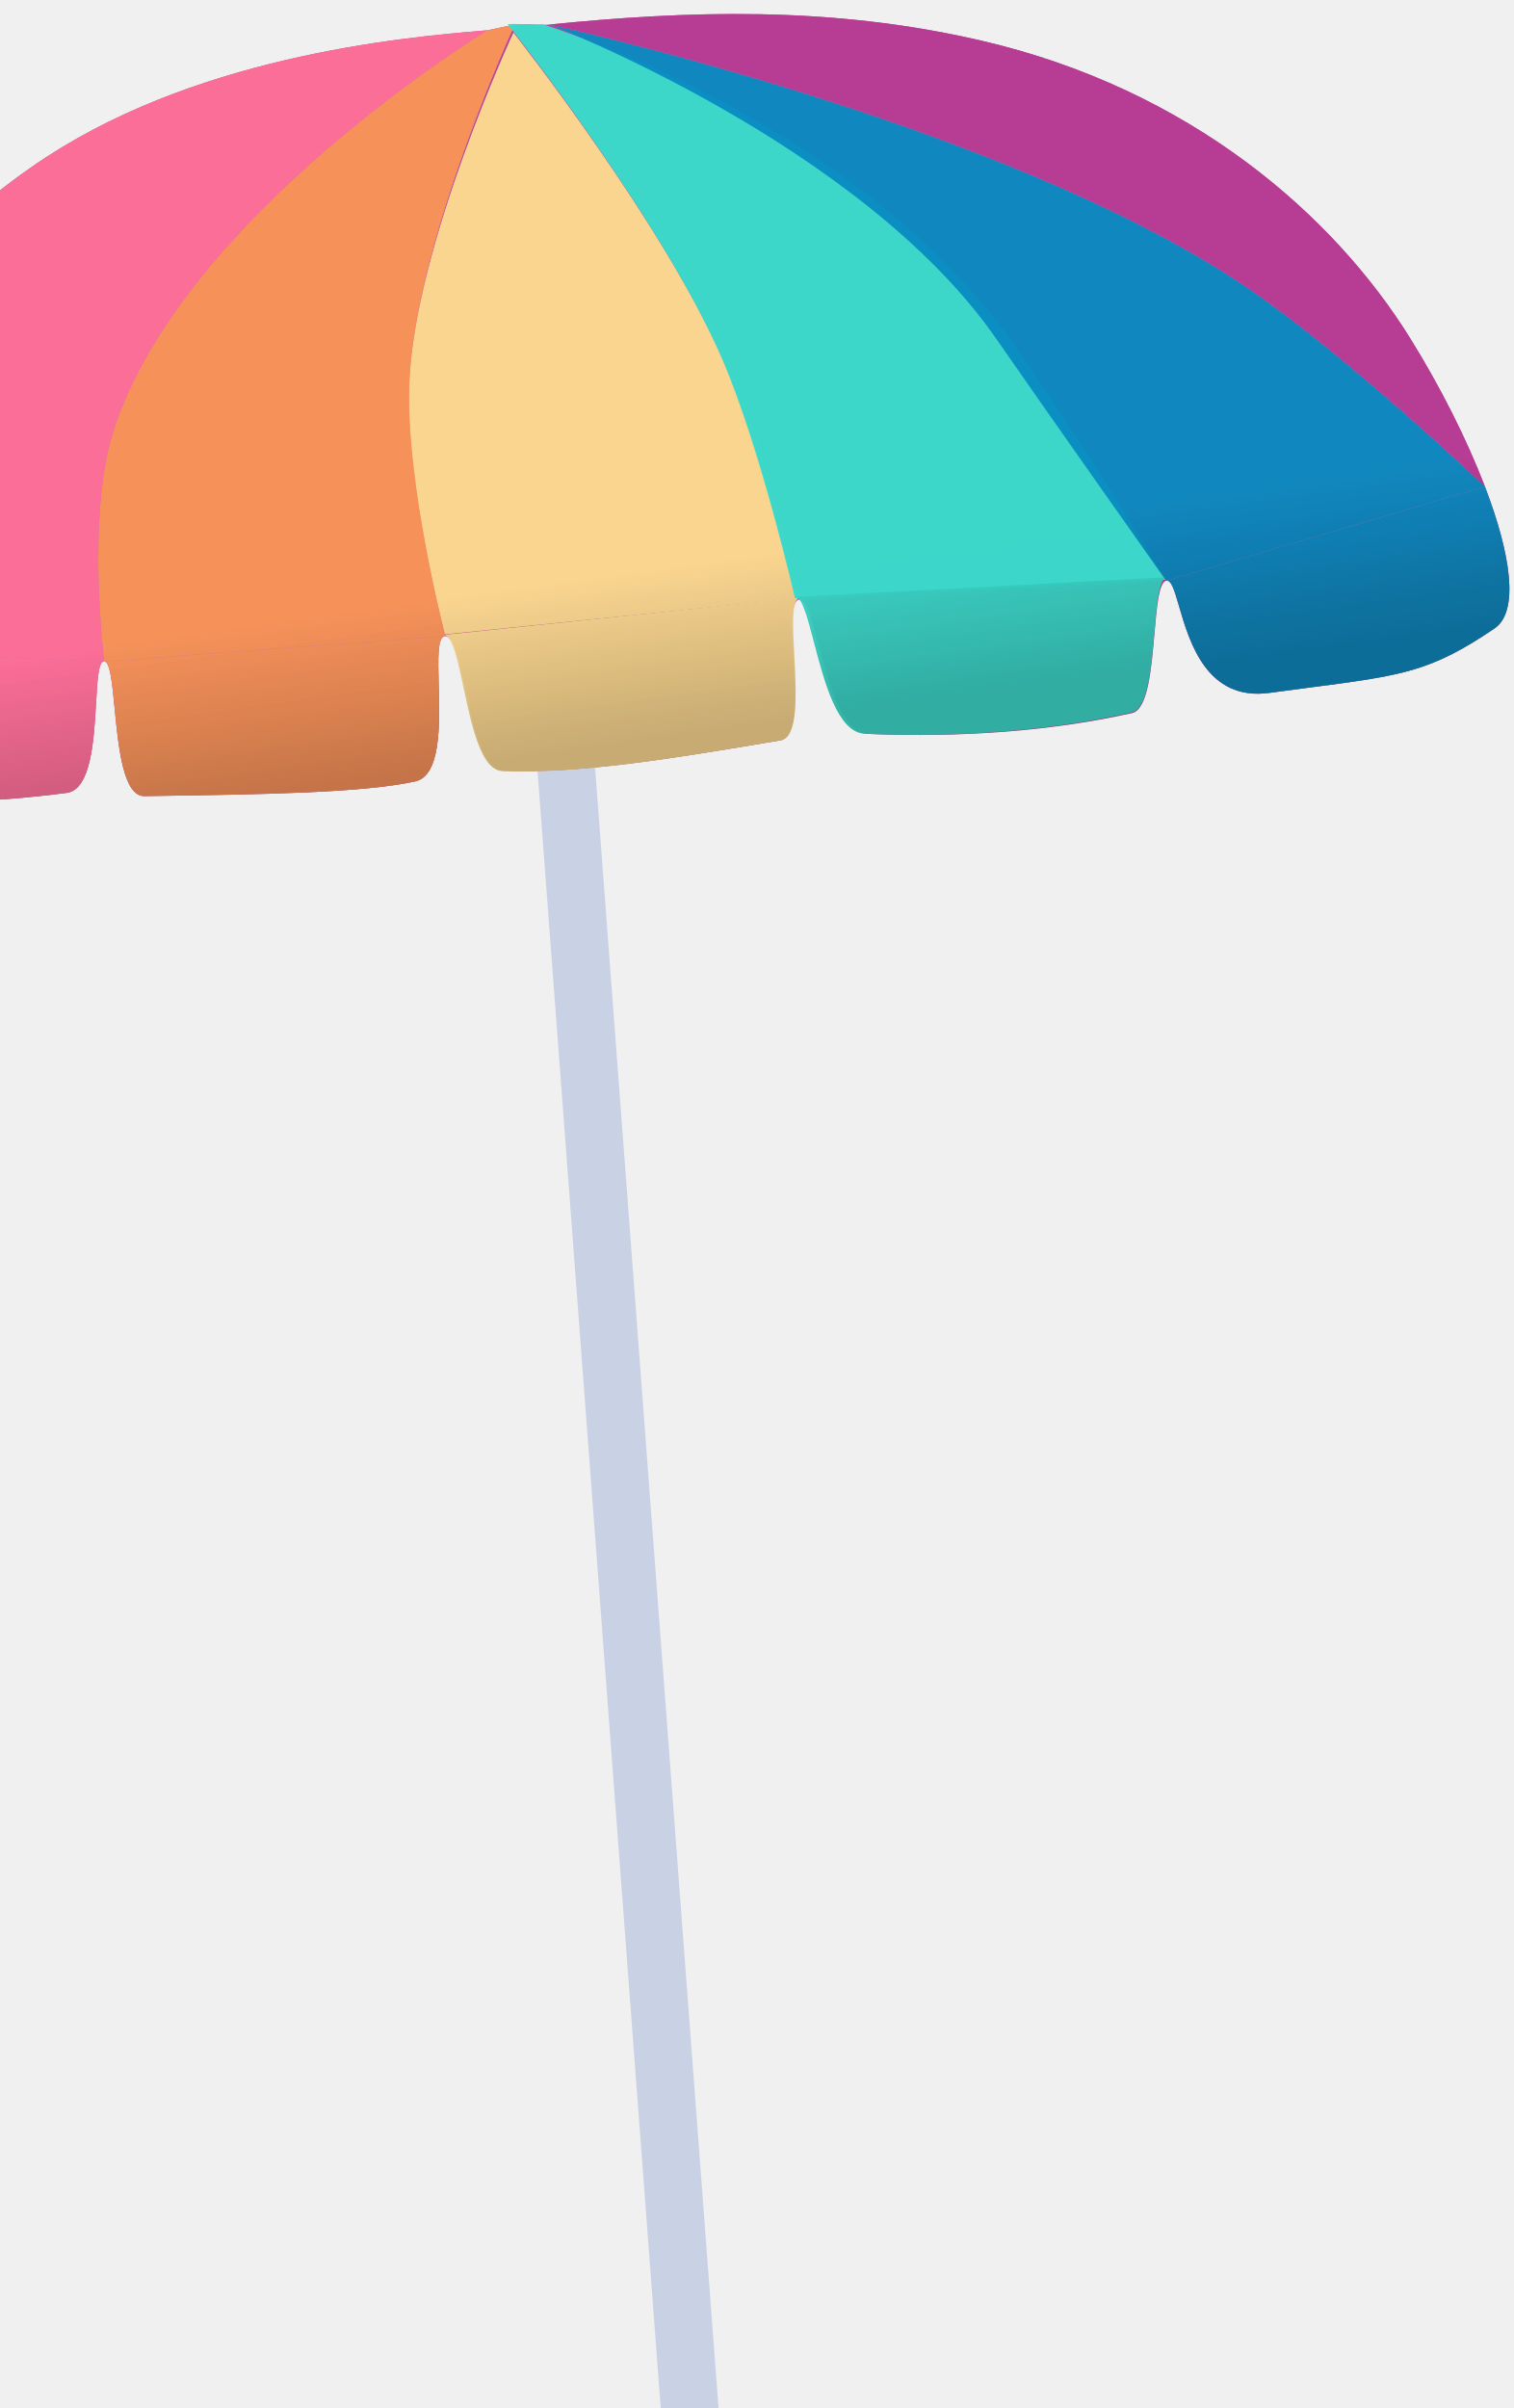
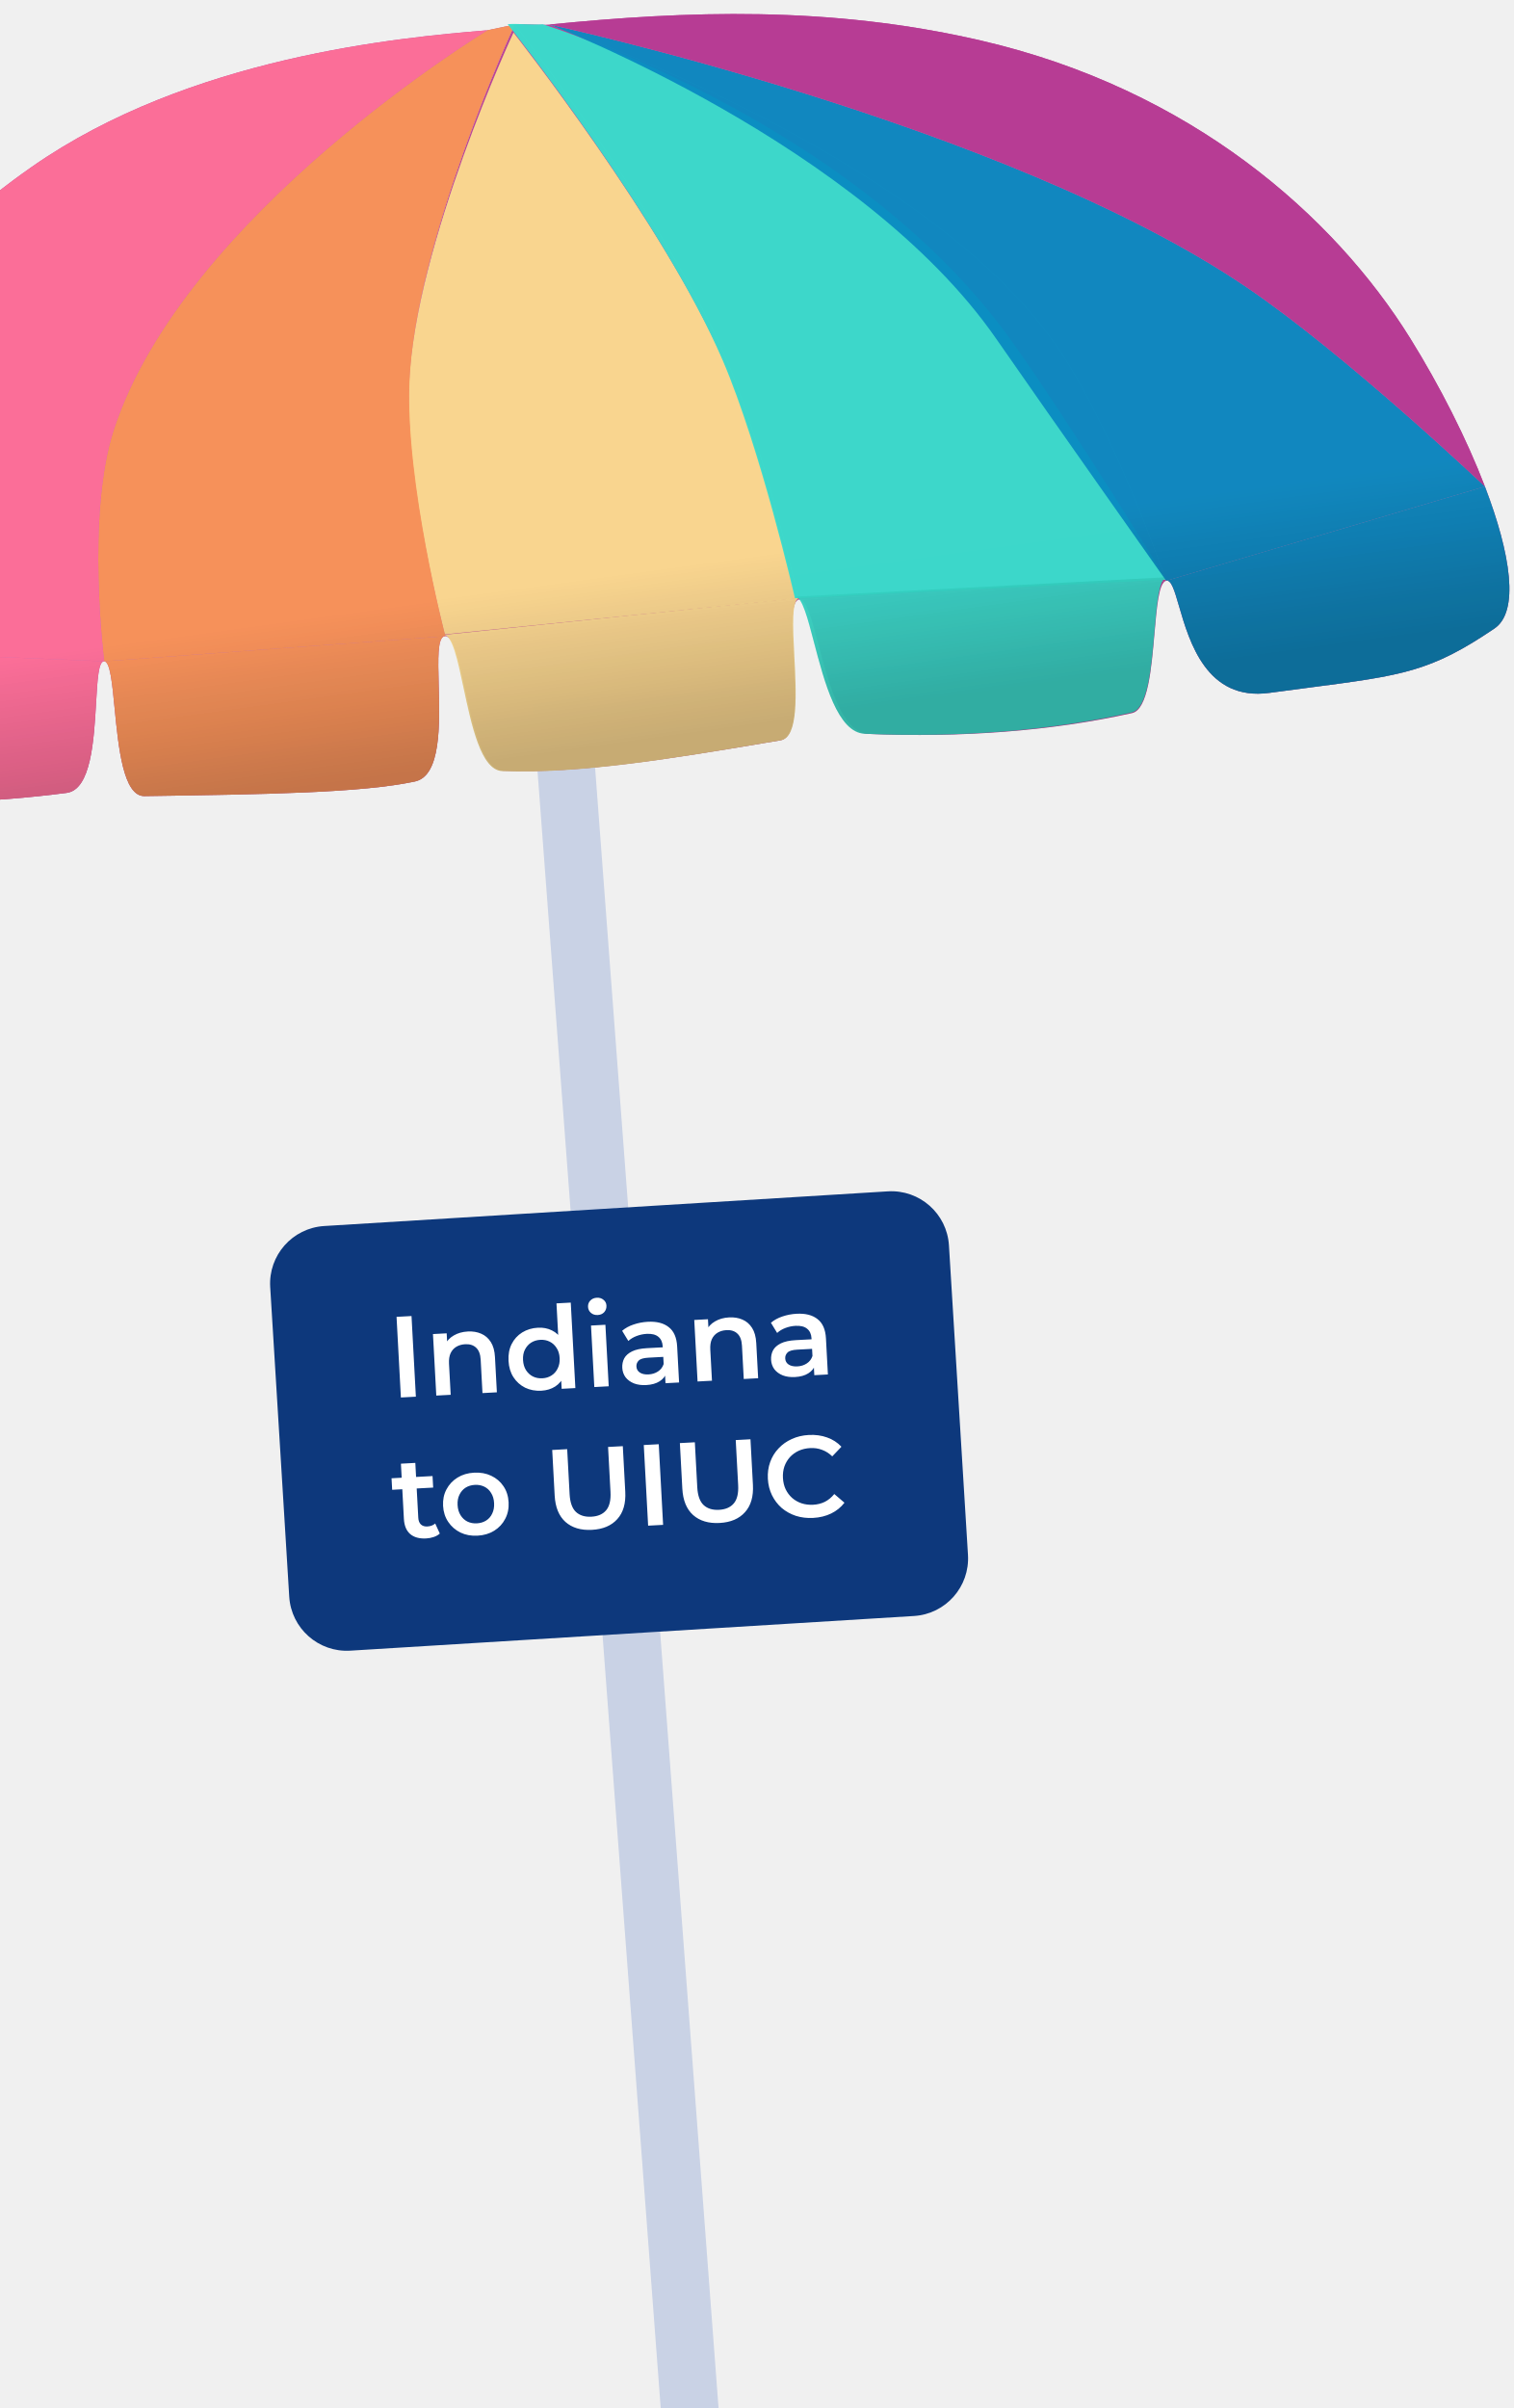
<svg xmlns="http://www.w3.org/2000/svg" width="525" height="835" viewBox="0 0 525 835" fill="none">
  <rect x="184.311" y="239.501" width="20" height="624.194" transform="rotate(-4.3042 184.311 239.501)" fill="#C9D2E5" />
  <g opacity="0.95">
    <path d="M11.11 57.803C-27.541 84.776 -34.814 103.273 -57.435 144.968C-70.172 168.446 -74.347 200.669 -75.805 224.672L36.132 229.314C36.132 229.314 29.745 178.773 39.463 148.988C63.856 74.224 169 10.5 169 10.5C138.444 13.007 65.642 19.747 11.11 57.803Z" fill="#B73C94" />
    <path d="M11.11 57.803C-27.541 84.776 -34.814 103.273 -57.435 144.968C-70.172 168.446 -74.347 200.669 -75.805 224.672L36.132 229.314C36.132 229.314 29.745 178.773 39.463 148.988C63.856 74.224 169 10.5 169 10.5C138.444 13.007 65.642 19.747 11.11 57.803Z" fill="url(#paint0_linear_0_1)" fill-opacity="0.2" />
    <path fill-rule="evenodd" clip-rule="evenodd" d="M276.982 207.938C277.154 207.894 277.323 207.886 277.489 207.912L276.982 207.938ZM154.137 220.634C154.24 220.614 154.348 220.606 154.461 220.61L154.137 220.634ZM36.132 229.314L-75.805 224.672C-76.054 228.779 -76.464 232.971 -76.865 237.076C-78.444 253.248 -79.891 268.07 -70.907 271.037C-39.997 281.244 -1.177 278.072 23.122 274.937C31.59 273.844 32.583 256.582 33.33 243.612C33.791 235.604 34.158 229.232 36.132 229.314Z" fill="#B73C94" />
    <path fill-rule="evenodd" clip-rule="evenodd" d="M276.982 207.938C277.154 207.894 277.323 207.886 277.489 207.912L276.982 207.938ZM154.137 220.634C154.24 220.614 154.348 220.606 154.461 220.61L154.137 220.634ZM36.132 229.314L-75.805 224.672C-76.054 228.779 -76.464 232.971 -76.865 237.076C-78.444 253.248 -79.891 268.07 -70.907 271.037C-39.997 281.244 -1.177 278.072 23.122 274.937C31.59 273.844 32.583 256.582 33.33 243.612C33.791 235.604 34.158 229.232 36.132 229.314Z" fill="url(#paint1_linear_0_1)" fill-opacity="0.2" />
    <path d="M154.461 220.61L276.982 207.938C276.982 207.938 265.308 156.227 252.215 125.239C231.644 76.553 178.5 8.5 178.5 8.5C178.5 8.5 144.01 83.179 142.002 132.504C140.588 167.258 154.461 220.61 154.461 220.61Z" fill="#B73C94" />
    <path d="M154.461 220.61L276.982 207.938C276.982 207.938 265.308 156.227 252.215 125.239C231.644 76.553 178.5 8.5 178.5 8.5C178.5 8.5 144.01 83.179 142.002 132.504C140.588 167.258 154.461 220.61 154.461 220.61Z" fill="url(#paint2_linear_0_1)" fill-opacity="0.2" />
    <path d="M276.982 207.938L154.461 220.61C157.389 220.732 159.178 229.073 161.235 238.669C164.021 251.663 167.301 266.955 174.57 267.257C201.137 268.359 234.573 262.758 264.374 257.766C266.465 257.416 268.538 257.069 270.589 256.727C276.678 255.713 275.892 240.818 275.203 227.743C274.671 217.651 274.196 208.643 276.982 207.938Z" fill="#B73C94" />
    <path d="M276.982 207.938L154.461 220.61C157.389 220.732 159.178 229.073 161.235 238.669C164.021 251.663 167.301 266.955 174.57 267.257C201.137 268.359 234.573 262.758 264.374 257.766C266.465 257.416 268.538 257.069 270.589 256.727C276.678 255.713 275.892 240.818 275.203 227.743C274.671 217.651 274.196 208.643 276.982 207.938Z" fill="url(#paint3_linear_0_1)" fill-opacity="0.2" />
    <path d="M39.463 148.988C29.745 178.773 36.132 229.314 36.132 229.314L154.137 220.634C154.24 220.614 154.348 220.606 154.461 220.61C154.461 220.61 140.588 167.258 142.002 132.504C144.01 83.179 178.5 8.5 178.5 8.5L169 10.5C169 10.5 63.856 74.224 39.463 148.988Z" fill="#B73C94" />
    <path d="M39.463 148.988C29.745 178.773 36.132 229.314 36.132 229.314L154.137 220.634C154.24 220.614 154.348 220.606 154.461 220.61C154.461 220.61 140.588 167.258 142.002 132.504C144.01 83.179 178.5 8.5 178.5 8.5L169 10.5C169 10.5 63.856 74.224 39.463 148.988Z" fill="url(#paint4_linear_0_1)" fill-opacity="0.2" />
    <path d="M50.099 276.056C92.381 275.442 125.31 274.953 143.889 270.989C152.979 269.049 152.508 251.294 152.14 237.403C151.903 228.458 151.708 221.115 154.137 220.634L36.132 229.314C38.169 229.399 38.882 236.702 39.741 245.511C41.062 259.057 42.731 276.162 50.099 276.056Z" fill="#B73C94" />
    <path d="M50.099 276.056C92.381 275.442 125.31 274.953 143.889 270.989C152.979 269.049 152.508 251.294 152.14 237.403C151.903 228.458 151.708 221.115 154.137 220.634L36.132 229.314C38.169 229.399 38.882 236.702 39.741 245.511C41.062 259.057 42.731 276.162 50.099 276.056Z" fill="url(#paint5_linear_0_1)" fill-opacity="0.2" />
    <path d="M252.215 125.239C265.308 156.227 276.982 207.938 276.982 207.938C277.154 207.894 277.323 207.886 277.489 207.912L404.429 201.387C404.429 201.387 386.297 148.65 366.376 119.913C319.554 52.37 190.5 8.5 190.5 8.5C188.853 8.664 186.664 8.582 184.48 8.5C182.302 8.418 180.127 8.337 178.5 8.5C178.5 8.5 231.644 76.553 252.215 125.239Z" fill="#B73C94" />
    <path d="M252.215 125.239C265.308 156.227 276.982 207.938 276.982 207.938C277.154 207.894 277.323 207.886 277.489 207.912L404.429 201.387C404.429 201.387 386.297 148.65 366.376 119.913C319.554 52.37 190.5 8.5 190.5 8.5C188.853 8.664 186.664 8.582 184.48 8.5C182.302 8.418 180.127 8.337 178.5 8.5C178.5 8.5 231.644 76.553 252.215 125.239Z" fill="url(#paint6_linear_0_1)" fill-opacity="0.2" />
    <path d="M301.208 254.494C332.911 255.809 364.299 253.608 392.585 247.275C398.077 246.045 399.292 232.031 400.352 219.805C401.171 210.362 401.897 201.985 404.429 201.387L277.489 207.912C279.802 208.266 281.613 215.118 283.819 223.462C287.361 236.86 291.921 254.109 301.208 254.494Z" fill="#B73C94" />
    <path d="M301.208 254.494C332.911 255.809 364.299 253.608 392.585 247.275C398.077 246.045 399.292 232.031 400.352 219.805C401.171 210.362 401.897 201.985 404.429 201.387L277.489 207.912C279.802 208.266 281.613 215.118 283.819 223.462C287.361 236.86 291.921 254.109 301.208 254.494Z" fill="url(#paint7_linear_0_1)" fill-opacity="0.2" />
    <path d="M404.429 201.387L514.966 168.71C514.966 168.71 467.001 123.136 432.247 99.564C348.164 42.537 190.5 8.5 190.5 8.5C190.5 8.5 319.554 52.37 366.376 119.913C386.297 148.65 404.429 201.387 404.429 201.387Z" fill="#B73C94" />
    <path d="M404.429 201.387L514.966 168.71C514.966 168.71 467.001 123.136 432.247 99.564C348.164 42.537 190.5 8.5 190.5 8.5C190.5 8.5 319.554 52.37 366.376 119.913C386.297 148.65 404.429 201.387 404.429 201.387Z" fill="url(#paint8_linear_0_1)" fill-opacity="0.2" />
    <path d="M518.258 217.945C526.95 212.05 523.963 192.208 514.966 168.71L404.429 201.387C406.197 200.97 407.31 204.798 408.882 210.206C412.478 222.576 418.478 243.217 440.222 240.263C445.286 239.575 449.887 238.974 454.103 238.424L454.117 238.422L454.121 238.421L454.14 238.419L454.145 238.418C486.511 234.192 496.158 232.933 518.258 217.945Z" fill="#B73C94" />
    <path d="M518.258 217.945C526.95 212.05 523.963 192.208 514.966 168.71L404.429 201.387C406.197 200.97 407.31 204.798 408.882 210.206C412.478 222.576 418.478 243.217 440.222 240.263C445.286 239.575 449.887 238.974 454.103 238.424L454.117 238.422L454.121 238.421L454.14 238.419L454.145 238.418C486.511 234.192 496.158 232.933 518.258 217.945Z" fill="url(#paint9_linear_0_1)" fill-opacity="0.2" />
    <path d="M489.056 117.308C462.622 74.784 413.042 30.95 340.267 14.078C287.682 1.887 238.241 3.744 190.5 8.5C190.5 8.5 348.164 42.537 432.247 99.564C467.001 123.136 514.966 168.71 514.966 168.71C508.642 152.191 499.349 133.866 489.056 117.308Z" fill="#B73C94" />
    <path d="M489.056 117.308C462.622 74.784 413.042 30.95 340.267 14.078C287.682 1.887 238.241 3.744 190.5 8.5C190.5 8.5 348.164 42.537 432.247 99.564C467.001 123.136 514.966 168.71 514.966 168.71C508.642 152.191 499.349 133.866 489.056 117.308Z" fill="url(#paint10_linear_0_1)" fill-opacity="0.2" />
  </g>
  <g opacity="0.95">
    <path d="M154.275 219.975L276.022 207.557C276.022 207.557 264.4 156.675 251.377 126.183C230.915 78.273 178.077 11.296 178.077 11.296C178.077 11.296 143.834 84.756 141.859 133.285C140.468 167.478 154.275 219.975 154.275 219.975Z" fill="#FCDC8F" />
    <path d="M154.275 219.975L276.022 207.557C276.022 207.557 264.4 156.675 251.377 126.183C230.915 78.273 178.077 11.296 178.077 11.296C178.077 11.296 143.834 84.756 141.859 133.285C140.468 167.478 154.275 219.975 154.275 219.975Z" fill="url(#paint11_linear_0_1)" fill-opacity="0.2" />
  </g>
  <g opacity="0.95">
    <path d="M277.263 207.262L153.921 220.131C156.869 220.254 158.668 228.703 160.737 238.422C163.538 251.583 166.835 267.073 174.153 267.377C200.896 268.486 234.557 262.804 264.558 257.74C266.663 257.384 268.749 257.032 270.814 256.686C276.944 255.657 276.157 240.569 275.467 227.324C274.934 217.102 274.458 207.978 277.263 207.262Z" fill="#FCDC8F" />
    <path d="M277.263 207.262L153.921 220.131C156.869 220.254 158.668 228.703 160.737 238.422C163.538 251.583 166.835 267.073 174.153 267.377C200.896 268.486 234.557 262.804 264.558 257.74C266.663 257.384 268.749 257.032 270.814 256.686C276.944 255.657 276.157 240.569 275.467 227.324C274.934 217.102 274.458 207.978 277.263 207.262Z" fill="url(#paint12_linear_0_1)" fill-opacity="0.2" />
  </g>
  <g opacity="0.95">
    <path d="M39.463 148.988C29.745 178.773 36.131 229.314 36.131 229.314L154.137 220.634C154.24 220.614 154.348 220.606 154.46 220.61C154.46 220.61 140.588 167.258 142.002 132.504C144.01 83.179 178.5 8.5 178.5 8.5L169 10.5C169 10.5 63.856 74.224 39.463 148.988Z" fill="#F99557" />
    <path d="M39.463 148.988C29.745 178.773 36.131 229.314 36.131 229.314L154.137 220.634C154.24 220.614 154.348 220.606 154.46 220.61C154.46 220.61 140.588 167.258 142.002 132.504C144.01 83.179 178.5 8.5 178.5 8.5L169 10.5C169 10.5 63.856 74.224 39.463 148.988Z" fill="url(#paint13_linear_0_1)" fill-opacity="0.2" />
  </g>
  <g opacity="0.95">
    <path d="M50.099 276.056C92.381 275.442 125.31 274.953 143.889 270.989C152.979 269.049 152.508 251.294 152.14 237.403C151.903 228.458 151.708 221.115 154.138 220.634L36.132 229.314C38.169 229.399 38.882 236.702 39.741 245.511C41.063 259.057 42.732 276.162 50.099 276.056Z" fill="#F99557" />
    <path d="M50.099 276.056C92.381 275.442 125.31 274.953 143.889 270.989C152.979 269.049 152.508 251.294 152.14 237.403C151.903 228.458 151.708 221.115 154.138 220.634L36.132 229.314C38.169 229.399 38.882 236.702 39.741 245.511C41.063 259.057 42.732 276.162 50.099 276.056Z" fill="url(#paint14_linear_0_1)" fill-opacity="0.2" />
  </g>
  <path opacity="0.95" d="M250.613 124.929C263.858 155.858 275.68 207.466 275.68 207.466C275.853 207.423 276.024 207.415 276.192 207.441L404.446 200.996C404.446 200.996 372 148 351 118.5C296.052 41.312 188.196 8.404 188.196 8.404C186.532 8.567 184.321 8.484 182.114 8.401C179.913 8.319 177.716 8.236 176.072 8.398C176.072 8.398 229.803 76.335 250.613 124.929Z" fill="#37DECD" />
  <g opacity="0.95">
    <path d="M299.893 254.44C332.01 255.772 363.808 253.514 392.466 247.037C398.03 245.78 399.265 231.47 400.343 218.985C401.176 209.342 401.914 200.788 404.48 200.177L275.881 206.882C278.223 207.243 280.056 214.238 282.288 222.758C285.872 236.438 290.485 254.049 299.893 254.44Z" fill="#37DECD" />
    <path d="M299.893 254.44C332.01 255.772 363.808 253.514 392.466 247.037C398.03 245.78 399.265 231.47 400.343 218.985C401.176 209.342 401.914 200.788 404.48 200.177L275.881 206.882C278.223 207.243 280.056 214.238 282.288 222.758C285.872 236.438 290.485 254.049 299.893 254.44Z" fill="url(#paint15_linear_0_1)" fill-opacity="0.2" />
  </g>
  <g opacity="0.95">
    <path d="M404.43 201.387L514.966 168.71C514.966 168.71 467.002 123.136 432.247 99.564C348.164 42.537 190.5 8.5 190.5 8.5C190.5 8.5 298.678 49.957 345.5 117.5C365.421 146.236 404.43 201.387 404.43 201.387Z" fill="#088BC1" />
    <path d="M404.43 201.387L514.966 168.71C514.966 168.71 467.002 123.136 432.247 99.564C348.164 42.537 190.5 8.5 190.5 8.5C190.5 8.5 298.678 49.957 345.5 117.5C365.421 146.236 404.43 201.387 404.43 201.387Z" fill="url(#paint16_linear_0_1)" fill-opacity="0.2" />
  </g>
  <g opacity="0.95">
    <path d="M518.258 217.945C526.95 212.05 523.963 192.208 514.966 168.71L404.429 201.387C406.197 200.97 407.31 204.798 408.882 210.206C412.478 222.576 418.478 243.217 440.221 240.263C445.286 239.575 449.887 238.974 454.103 238.424L454.117 238.422L454.121 238.421L454.14 238.419L454.145 238.418C486.511 234.192 496.157 232.933 518.258 217.945Z" fill="#088BC1" />
    <path d="M518.258 217.945C526.95 212.05 523.963 192.208 514.966 168.71L404.429 201.387C406.197 200.97 407.31 204.798 408.882 210.206C412.478 222.576 418.478 243.217 440.221 240.263C445.286 239.575 449.887 238.974 454.103 238.424L454.117 238.422L454.121 238.421L454.14 238.419L454.145 238.418C486.511 234.192 496.157 232.933 518.258 217.945Z" fill="url(#paint17_linear_0_1)" fill-opacity="0.2" />
  </g>
  <g opacity="0.95">
    <path d="M489.056 117.308C462.623 74.784 413.043 30.95 340.267 14.078C287.682 1.887 238.241 3.744 190.5 8.5C190.5 8.5 348.164 42.537 432.247 99.564C467.002 123.136 514.966 168.71 514.966 168.71C508.642 152.191 499.349 133.866 489.056 117.308Z" fill="#B73C94" />
    <path d="M489.056 117.308C462.623 74.784 413.043 30.95 340.267 14.078C287.682 1.887 238.241 3.744 190.5 8.5C190.5 8.5 348.164 42.537 432.247 99.564C467.002 123.136 514.966 168.71 514.966 168.71C508.642 152.191 499.349 133.866 489.056 117.308Z" fill="url(#paint18_linear_0_1)" fill-opacity="0.2" />
  </g>
  <g opacity="0.95">
    <path d="M11.11 57.803C-27.541 84.776 -34.814 103.273 -57.434 144.968C-70.171 168.446 -74.347 200.669 -75.805 224.672L36.132 229.314C36.132 229.314 29.746 178.773 39.464 148.988C63.856 74.224 169 10.5 169 10.5C138.444 13.007 65.643 19.747 11.11 57.803Z" fill="#FE7098" />
    <path d="M11.11 57.803C-27.541 84.776 -34.814 103.273 -57.434 144.968C-70.171 168.446 -74.347 200.669 -75.805 224.672L36.132 229.314C36.132 229.314 29.746 178.773 39.464 148.988C63.856 74.224 169 10.5 169 10.5C138.444 13.007 65.643 19.747 11.11 57.803Z" fill="url(#paint19_linear_0_1)" fill-opacity="0.2" />
  </g>
  <g opacity="0.95">
    <path fill-rule="evenodd" clip-rule="evenodd" d="M276.983 207.938C277.155 207.894 277.324 207.886 277.49 207.912L276.983 207.938ZM154.138 220.634C154.241 220.614 154.349 220.606 154.461 220.61L154.138 220.634ZM36.132 229.314L-75.804 224.672C-76.054 228.779 -76.463 232.971 -76.864 237.076C-78.443 253.248 -79.891 268.07 -70.906 271.037C-39.996 281.244 -1.177 278.072 23.122 274.937C31.59 273.844 32.584 256.582 33.331 243.612C33.792 235.604 34.158 229.232 36.132 229.314Z" fill="#FE7098" />
    <path fill-rule="evenodd" clip-rule="evenodd" d="M276.983 207.938C277.155 207.894 277.324 207.886 277.49 207.912L276.983 207.938ZM154.138 220.634C154.241 220.614 154.349 220.606 154.461 220.61L154.138 220.634ZM36.132 229.314L-75.804 224.672C-76.054 228.779 -76.463 232.971 -76.864 237.076C-78.443 253.248 -79.891 268.07 -70.906 271.037C-39.996 281.244 -1.177 278.072 23.122 274.937C31.59 273.844 32.584 256.582 33.331 243.612C33.792 235.604 34.158 229.232 36.132 229.314Z" fill="url(#paint20_linear_0_1)" fill-opacity="0.2" />
  </g>
+   <rect x="92.477" y="426.364" width="235.83" height="147.527" rx="20" transform="rotate(-3.51914 92.4766 426.364)" fill="#0D387C" />
+   <path d="M139.028 484.592L137.52 456.632L142.713 456.352L144.22 484.312L139.028 484.592ZM162.243 461.709C163.947 461.617 165.483 461.868 166.85 462.462C168.244 463.054 169.364 464.022 170.211 465.365C171.057 466.681 171.538 468.418 171.654 470.575L172.313 482.797L167.32 483.066L166.696 471.483C166.594 469.592 166.065 468.206 165.109 467.322C164.18 466.438 162.917 466.039 161.319 466.125C160.148 466.188 159.122 466.484 158.243 467.012C157.363 467.54 156.696 468.297 156.242 469.283C155.813 470.241 155.637 471.438 155.715 472.876L156.296 483.661L151.303 483.93L150.153 462.601L154.906 462.345L155.217 468.096L154.283 466.384C154.955 464.986 155.978 463.889 157.35 463.094C158.748 462.271 160.379 461.809 162.243 461.709ZM187.727 482.246C185.677 482.357 183.802 482.004 182.102 481.188C180.428 480.343 179.081 479.134 178.061 477.56C177.042 475.986 176.472 474.094 176.353 471.884C176.234 469.673 176.596 467.731 177.441 466.057C178.285 464.382 179.495 463.048 181.071 462.055C182.673 461.061 184.499 460.509 186.549 460.398C188.333 460.302 189.953 460.615 191.407 461.338C192.86 462.034 194.042 463.159 194.954 464.712C195.865 466.265 196.389 468.293 196.524 470.796C196.657 473.272 196.368 475.344 195.657 477.012C194.944 478.652 193.904 479.91 192.536 480.785C191.168 481.66 189.565 482.147 187.727 482.246ZM188.096 477.94C189.294 477.876 190.345 477.552 191.248 476.969C192.178 476.385 192.896 475.572 193.4 474.53C193.931 473.486 194.16 472.285 194.087 470.927C194.013 469.543 193.656 468.374 193.017 467.42C192.403 466.438 191.603 465.707 190.615 465.226C189.655 464.744 188.575 464.535 187.377 464.599C186.179 464.664 185.114 464.989 184.185 465.573C183.281 466.156 182.564 466.969 182.033 468.012C181.527 469.028 181.311 470.228 181.386 471.612C181.459 472.97 181.802 474.14 182.416 475.122C183.057 476.102 183.857 476.833 184.818 477.316C185.805 477.797 186.898 478.005 188.096 477.94ZM194.782 481.585L194.511 476.553L194.405 470.87L193.699 465.22L192.984 451.959L197.937 451.692L199.535 481.329L194.782 481.585ZM206.107 480.975L204.957 459.646L209.949 459.377L211.099 480.706L206.107 480.975ZM207.283 455.995C206.351 456.045 205.563 455.794 204.919 455.241C204.302 454.687 203.971 453.997 203.926 453.172C203.881 452.32 204.135 451.598 204.691 451.008C205.272 450.389 206.028 450.054 206.96 450.004C207.892 449.954 208.666 450.192 209.282 450.72C209.923 451.219 210.266 451.882 210.311 452.707C210.358 453.586 210.105 454.348 209.553 454.992C208.998 455.609 208.242 455.944 207.283 455.995ZM230.793 479.644L230.561 475.33L230.232 474.426L229.824 466.877C229.745 465.413 229.245 464.305 228.323 463.553C227.4 462.775 226.046 462.434 224.262 462.53C223.064 462.595 221.889 462.845 220.738 463.281C219.613 463.716 218.669 464.288 217.906 464.996L215.753 461.467C216.85 460.527 218.173 459.801 219.721 459.29C221.295 458.751 222.933 458.436 224.637 458.344C227.726 458.178 230.15 458.795 231.908 460.195C233.691 461.568 234.666 463.799 234.832 466.888L235.506 479.39L230.793 479.644ZM224.098 480.285C222.5 480.371 221.088 480.18 219.861 479.712C218.633 479.218 217.66 478.509 216.942 477.586C216.25 476.636 215.871 475.548 215.805 474.323C215.74 473.125 215.962 472.031 216.469 471.042C217.003 470.052 217.908 469.242 219.182 468.613C220.457 467.983 222.173 467.61 224.33 467.494L230.521 467.16L230.699 470.475L224.868 470.79C223.164 470.882 222.034 471.223 221.478 471.814C220.921 472.378 220.664 473.059 220.707 473.858C220.756 474.764 221.154 475.463 221.902 475.957C222.65 476.451 223.662 476.663 224.941 476.594C226.165 476.528 227.242 476.19 228.171 475.579C229.126 474.967 229.787 474.103 230.154 472.988L231.154 475.939C230.742 477.216 229.929 478.235 228.715 478.995C227.528 479.753 225.989 480.183 224.098 480.285ZM252.853 456.823C254.558 456.731 256.093 456.982 257.461 457.576C258.855 458.168 259.975 459.136 260.822 460.479C261.667 461.795 262.148 463.532 262.264 465.689L262.923 477.911L257.931 478.18L257.306 466.597C257.204 464.707 256.675 463.32 255.72 462.437C254.791 461.552 253.527 461.153 251.93 461.239C250.758 461.302 249.733 461.598 248.853 462.126C247.974 462.654 247.307 463.411 246.852 464.397C246.423 465.355 246.248 466.553 246.325 467.99L246.907 478.775L241.914 479.044L240.764 457.715L245.517 457.459L245.827 463.21L244.894 461.498C245.566 460.1 246.588 459.003 247.961 458.208C249.359 457.385 250.989 456.923 252.853 456.823ZM282.398 476.861L282.165 472.547L281.836 471.644L281.429 464.095C281.35 462.63 280.85 461.522 279.928 460.771C279.005 459.993 277.651 459.652 275.867 459.748C274.669 459.813 273.494 460.063 272.342 460.499C271.217 460.933 270.274 461.505 269.511 462.214L267.357 458.685C268.455 457.744 269.778 457.018 271.326 456.508C272.899 455.969 274.538 455.654 276.242 455.562C279.331 455.395 281.754 456.012 283.512 457.413C285.296 458.786 286.27 461.016 286.437 464.105L287.111 476.607L282.398 476.861ZM275.703 477.503C274.105 477.589 272.693 477.398 271.466 476.93C270.237 476.435 269.264 475.727 268.547 474.804C267.855 473.853 267.476 472.765 267.41 471.54C267.345 470.342 267.567 469.249 268.074 468.26C268.608 467.27 269.513 466.46 270.787 465.83C272.062 465.201 273.778 464.828 275.934 464.711L282.125 464.378L282.304 467.693L276.473 468.007C274.768 468.099 273.639 468.441 273.083 469.031C272.526 469.595 272.269 470.277 272.312 471.076C272.361 471.981 272.759 472.681 273.507 473.174C274.254 473.668 275.267 473.881 276.545 473.812C277.77 473.746 278.847 473.407 279.775 472.796C280.73 472.184 281.392 471.321 281.759 470.206L282.759 473.156C282.347 474.434 281.534 475.452 280.32 476.212C279.132 476.97 277.593 477.401 275.703 477.503ZM147.806 533.47C145.463 533.596 143.62 533.095 142.277 531.965C140.933 530.81 140.197 529.047 140.069 526.677L139.038 507.544L144.031 507.275L145.056 526.288C145.11 527.3 145.406 528.071 145.942 528.603C146.504 529.134 147.252 529.374 148.184 529.324C149.302 529.263 150.218 528.92 150.932 528.294L152.522 531.774C151.962 532.285 151.262 532.683 150.423 532.968C149.584 533.254 148.712 533.421 147.806 533.47ZM136.001 516.601L135.786 512.607L150.005 511.84L150.22 515.834L136.001 516.601ZM165.591 532.511C163.407 532.629 161.438 532.268 159.684 531.428C157.928 530.561 156.513 529.329 155.439 527.731C154.364 526.133 153.77 524.282 153.657 522.179C153.542 520.048 153.934 518.145 154.831 516.467C155.727 514.763 157.002 513.399 158.656 512.375C160.31 511.351 162.229 510.781 164.413 510.663C166.623 510.544 168.605 510.904 170.359 511.744C172.14 512.583 173.554 513.788 174.6 515.361C175.673 516.932 176.268 518.796 176.384 520.953C176.497 523.057 176.106 524.961 175.21 526.665C174.34 528.367 173.066 529.745 171.387 530.796C169.733 531.82 167.801 532.392 165.591 532.511ZM165.36 528.237C166.585 528.171 167.662 527.846 168.592 527.262C169.522 526.678 170.226 525.865 170.704 524.825C171.209 523.783 171.425 522.583 171.351 521.224C171.277 519.84 170.933 518.67 170.321 517.715C169.734 516.732 168.947 516 167.959 515.519C166.972 515.038 165.879 514.83 164.681 514.894C163.456 514.961 162.379 515.286 161.449 515.87C160.545 516.453 159.841 517.265 159.337 518.307C158.831 519.323 158.615 520.523 158.69 521.907C158.763 523.265 159.106 524.435 159.72 525.417C160.334 526.399 161.121 527.131 162.082 527.613C163.069 528.094 164.162 528.302 165.36 528.237ZM205.295 530.49C201.461 530.697 198.394 529.781 196.094 527.742C193.821 525.701 192.574 522.644 192.355 518.57L191.504 502.793L196.697 502.513L197.536 518.09C197.692 520.966 198.417 523.023 199.712 524.262C201.034 525.499 202.826 526.057 205.09 525.935C207.353 525.813 209.062 525.066 210.217 523.695C211.371 522.325 211.871 520.201 211.716 517.325L210.876 501.748L215.988 501.472L216.839 517.25C217.059 521.324 216.135 524.498 214.068 526.773C212.027 529.046 209.103 530.285 205.295 530.49ZM224.768 529.04L223.26 501.08L228.453 500.8L229.96 528.76L224.768 529.04ZM249.567 528.103C245.733 528.31 242.665 527.394 240.366 525.355C238.093 523.314 236.846 520.257 236.626 516.183L235.776 500.406L240.968 500.126L241.808 515.703C241.963 518.579 242.688 520.636 243.984 521.875C245.305 523.112 247.098 523.67 249.361 523.548C251.625 523.426 253.334 522.679 254.488 521.308C255.643 519.937 256.143 517.814 255.987 514.938L255.148 499.361L260.26 499.085L261.111 514.862C261.331 518.936 260.407 522.111 258.34 524.385C256.299 526.659 253.375 527.898 249.567 528.103ZM282.002 526.354C279.872 526.469 277.87 526.23 275.995 525.637C274.146 525.015 272.507 524.102 271.08 522.897C269.679 521.664 268.558 520.189 267.717 518.472C266.877 516.755 266.401 514.858 266.289 512.781C266.177 510.704 266.446 508.766 267.097 506.969C267.748 505.171 268.718 503.596 270.007 502.245C271.295 500.867 272.825 499.783 274.598 498.993C276.37 498.177 278.335 497.71 280.492 497.594C282.782 497.47 284.893 497.757 286.827 498.454C288.759 499.124 290.42 500.196 291.808 501.67L288.623 505.007C287.552 503.97 286.376 503.218 285.096 502.753C283.814 502.262 282.441 502.055 280.977 502.134C279.512 502.213 278.18 502.525 276.981 503.071C275.809 503.615 274.794 504.35 273.936 505.278C273.105 506.204 272.468 507.28 272.027 508.505C271.612 509.73 271.444 511.061 271.521 512.498C271.599 513.936 271.909 515.241 272.453 516.414C273.024 517.585 273.772 518.586 274.698 519.417C275.651 520.247 276.739 520.87 277.964 521.284C279.214 521.698 280.572 521.865 282.036 521.786C283.501 521.707 284.845 521.367 286.067 520.767C287.289 520.141 288.375 519.241 289.327 518.068L292.854 521.082C291.631 522.67 290.096 523.915 288.249 524.816C286.401 525.716 284.319 526.229 282.002 526.354Z" fill="white" />
  <defs>
    <linearGradient id="paint0_linear_0_1" x1="231.265" y1="255.754" x2="223.326" y2="198.117" gradientUnits="userSpaceOnUse">
      <stop />
      <stop offset="1" stop-opacity="0" />
    </linearGradient>
    <linearGradient id="paint1_linear_0_1" x1="231.265" y1="255.754" x2="223.326" y2="198.117" gradientUnits="userSpaceOnUse">
      <stop />
      <stop offset="1" stop-opacity="0" />
    </linearGradient>
    <linearGradient id="paint2_linear_0_1" x1="231.265" y1="255.754" x2="223.326" y2="198.117" gradientUnits="userSpaceOnUse">
      <stop />
      <stop offset="1" stop-opacity="0" />
    </linearGradient>
    <linearGradient id="paint3_linear_0_1" x1="231.265" y1="255.754" x2="223.326" y2="198.117" gradientUnits="userSpaceOnUse">
      <stop />
      <stop offset="1" stop-opacity="0" />
    </linearGradient>
    <linearGradient id="paint4_linear_0_1" x1="231.265" y1="255.754" x2="223.326" y2="198.117" gradientUnits="userSpaceOnUse">
      <stop />
      <stop offset="1" stop-opacity="0" />
    </linearGradient>
    <linearGradient id="paint5_linear_0_1" x1="231.265" y1="255.754" x2="223.326" y2="198.117" gradientUnits="userSpaceOnUse">
      <stop />
      <stop offset="1" stop-opacity="0" />
    </linearGradient>
    <linearGradient id="paint6_linear_0_1" x1="231.265" y1="255.754" x2="223.326" y2="198.117" gradientUnits="userSpaceOnUse">
      <stop />
      <stop offset="1" stop-opacity="0" />
    </linearGradient>
    <linearGradient id="paint7_linear_0_1" x1="231.265" y1="255.754" x2="223.326" y2="198.117" gradientUnits="userSpaceOnUse">
      <stop />
      <stop offset="1" stop-opacity="0" />
    </linearGradient>
    <linearGradient id="paint8_linear_0_1" x1="231.265" y1="255.754" x2="223.326" y2="198.117" gradientUnits="userSpaceOnUse">
      <stop />
      <stop offset="1" stop-opacity="0" />
    </linearGradient>
    <linearGradient id="paint9_linear_0_1" x1="231.265" y1="255.754" x2="223.326" y2="198.117" gradientUnits="userSpaceOnUse">
      <stop />
      <stop offset="1" stop-opacity="0" />
    </linearGradient>
    <linearGradient id="paint10_linear_0_1" x1="231.265" y1="255.754" x2="223.326" y2="198.117" gradientUnits="userSpaceOnUse">
      <stop />
      <stop offset="1" stop-opacity="0" />
    </linearGradient>
    <linearGradient id="paint11_linear_0_1" x1="230.611" y1="254.584" x2="222.896" y2="197.846" gradientUnits="userSpaceOnUse">
      <stop />
      <stop offset="1" stop-opacity="0" />
    </linearGradient>
    <linearGradient id="paint12_linear_0_1" x1="231.228" y1="255.71" x2="223.125" y2="197.346" gradientUnits="userSpaceOnUse">
      <stop />
      <stop offset="1" stop-opacity="0" />
    </linearGradient>
    <linearGradient id="paint13_linear_0_1" x1="231.265" y1="255.754" x2="223.326" y2="198.117" gradientUnits="userSpaceOnUse">
      <stop />
      <stop offset="1" stop-opacity="0" />
    </linearGradient>
    <linearGradient id="paint14_linear_0_1" x1="231.265" y1="255.754" x2="223.326" y2="198.117" gradientUnits="userSpaceOnUse">
      <stop />
      <stop offset="1" stop-opacity="0" />
    </linearGradient>
    <linearGradient id="paint15_linear_0_1" x1="229.037" y1="255.75" x2="220.851" y2="196.921" gradientUnits="userSpaceOnUse">
      <stop />
      <stop offset="1" stop-opacity="0" />
    </linearGradient>
    <linearGradient id="paint16_linear_0_1" x1="231.265" y1="255.754" x2="223.326" y2="198.117" gradientUnits="userSpaceOnUse">
      <stop />
      <stop offset="1" stop-opacity="0" />
    </linearGradient>
    <linearGradient id="paint17_linear_0_1" x1="231.265" y1="255.754" x2="223.326" y2="198.117" gradientUnits="userSpaceOnUse">
      <stop />
      <stop offset="1" stop-opacity="0" />
    </linearGradient>
    <linearGradient id="paint18_linear_0_1" x1="231.265" y1="255.754" x2="223.326" y2="198.117" gradientUnits="userSpaceOnUse">
      <stop />
      <stop offset="1" stop-opacity="0" />
    </linearGradient>
    <linearGradient id="paint19_linear_0_1" x1="231.265" y1="255.754" x2="223.327" y2="198.117" gradientUnits="userSpaceOnUse">
      <stop />
      <stop offset="1" stop-opacity="0" />
    </linearGradient>
    <linearGradient id="paint20_linear_0_1" x1="231.265" y1="255.754" x2="223.327" y2="198.117" gradientUnits="userSpaceOnUse">
      <stop />
      <stop offset="1" stop-opacity="0" />
    </linearGradient>
  </defs>
</svg>
